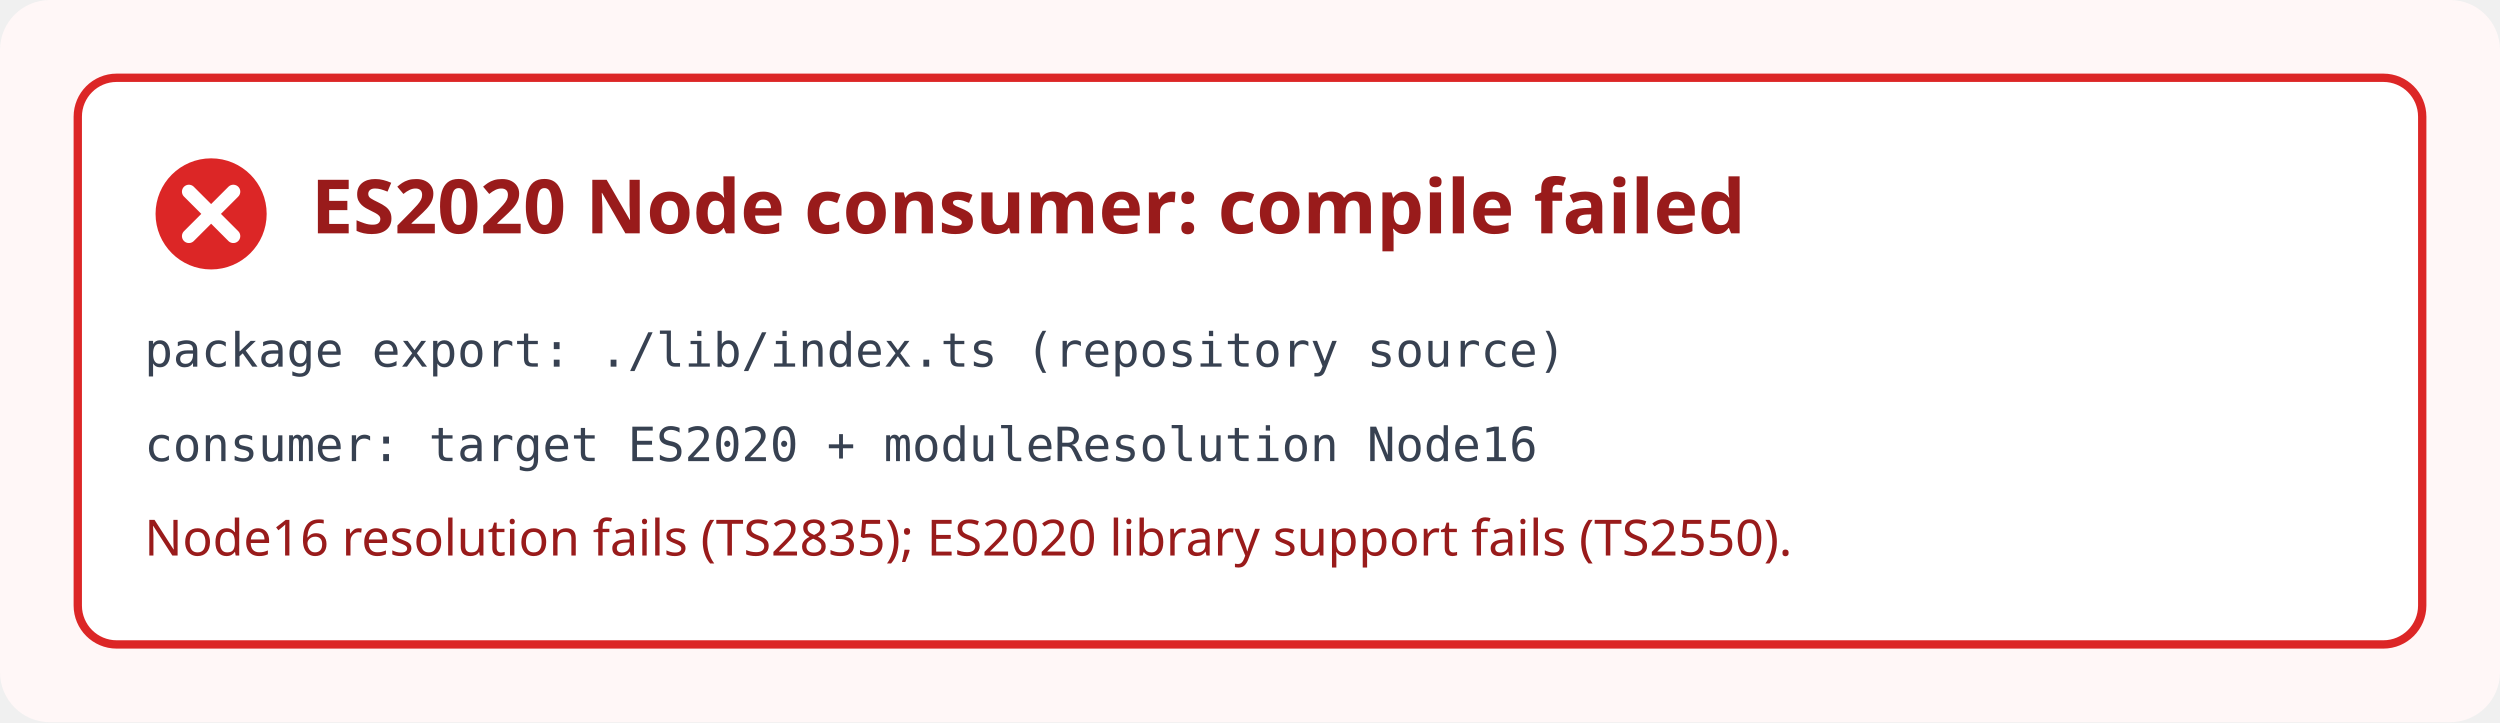
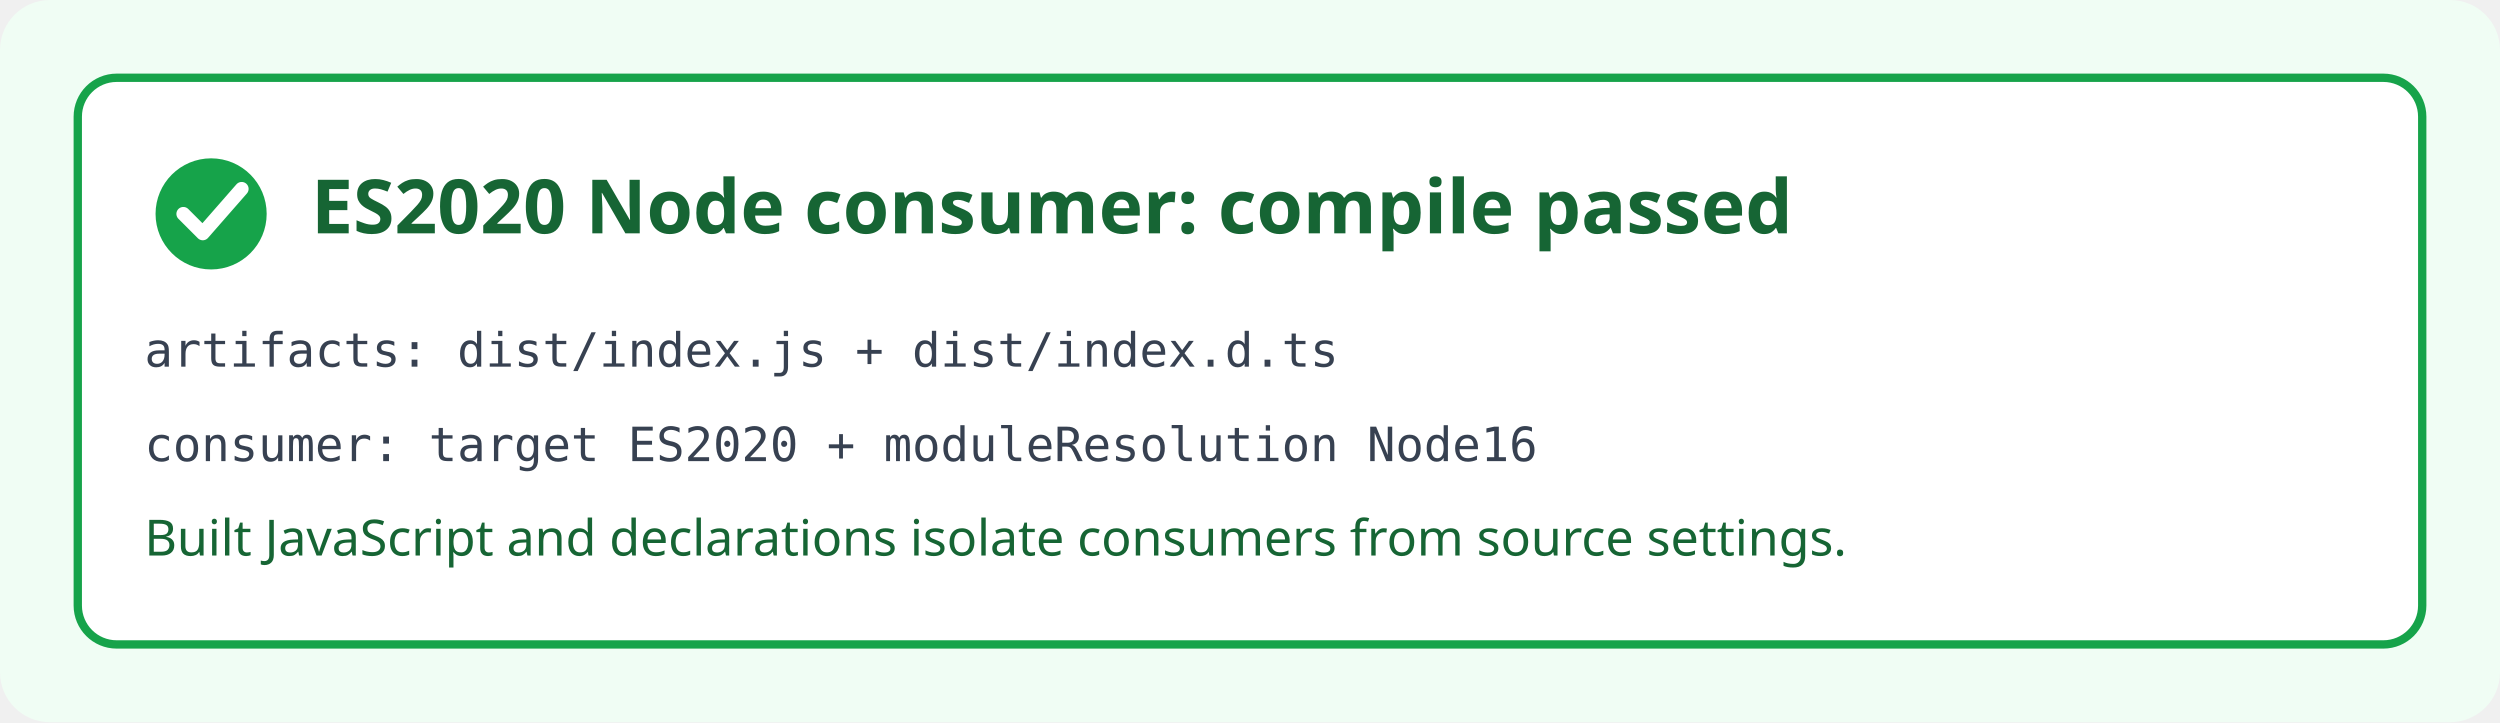
<svg xmlns="http://www.w3.org/2000/svg" width="900" height="260" viewBox="0 0 900 260">
-   <rect width="900" height="260" rx="18" fill="#fff7f7" />
-   <rect x="28" y="28" width="844" height="204" rx="14" fill="#ffffff" stroke="#dc2626" stroke-width="3" />
-   <circle cx="76" cy="77" r="20" fill="#dc2626" />
-   <path d="M68 69 L84 85 M84 69 L68 85" stroke="#ffffff" stroke-width="5" stroke-linecap="round" />
-   <text x="112" y="84" font-family="sans-serif" font-size="27" font-weight="700" fill="#991b1b">ES2020 Node consumer: compile failed</text>
-   <text x="52" y="132" font-family="monospace" font-size="17" fill="#374151">package export: ./lib/index.ts (repository source)</text>
+   <rect width="900" height="260" rx="18" fill="#f0fdf4" />
+   <rect x="28" y="28" width="844" height="204" rx="14" fill="#ffffff" stroke="#16a34a" stroke-width="3" />
+   <circle cx="76" cy="77" r="20" fill="#16a34a" />
+   <path d="M66 77 L73 84 L87 68" fill="none" stroke="#ffffff" stroke-width="5" stroke-linecap="round" stroke-linejoin="round" />
+   <text x="112" y="84" font-family="sans-serif" font-size="27" font-weight="700" fill="#166534">ES2020 Node consumer: compile passed</text>
+   <text x="52" y="132" font-family="monospace" font-size="17" fill="#374151">artifacts: dist/index.js + dist/index.d.ts</text>
  <text x="52" y="166" font-family="monospace" font-size="17" fill="#374151">consumer: target ES2020 + moduleResolution Node16</text>
-   <text x="52" y="200" font-family="sans-serif" font-size="18" fill="#991b1b">Node16 resolution fails (TS2835); ES2020 library support fails (TS2550).</text>
+   <text x="52" y="200" font-family="sans-serif" font-size="18" fill="#166534">Built JavaScript and declarations isolate consumers from source settings.</text>
</svg>
